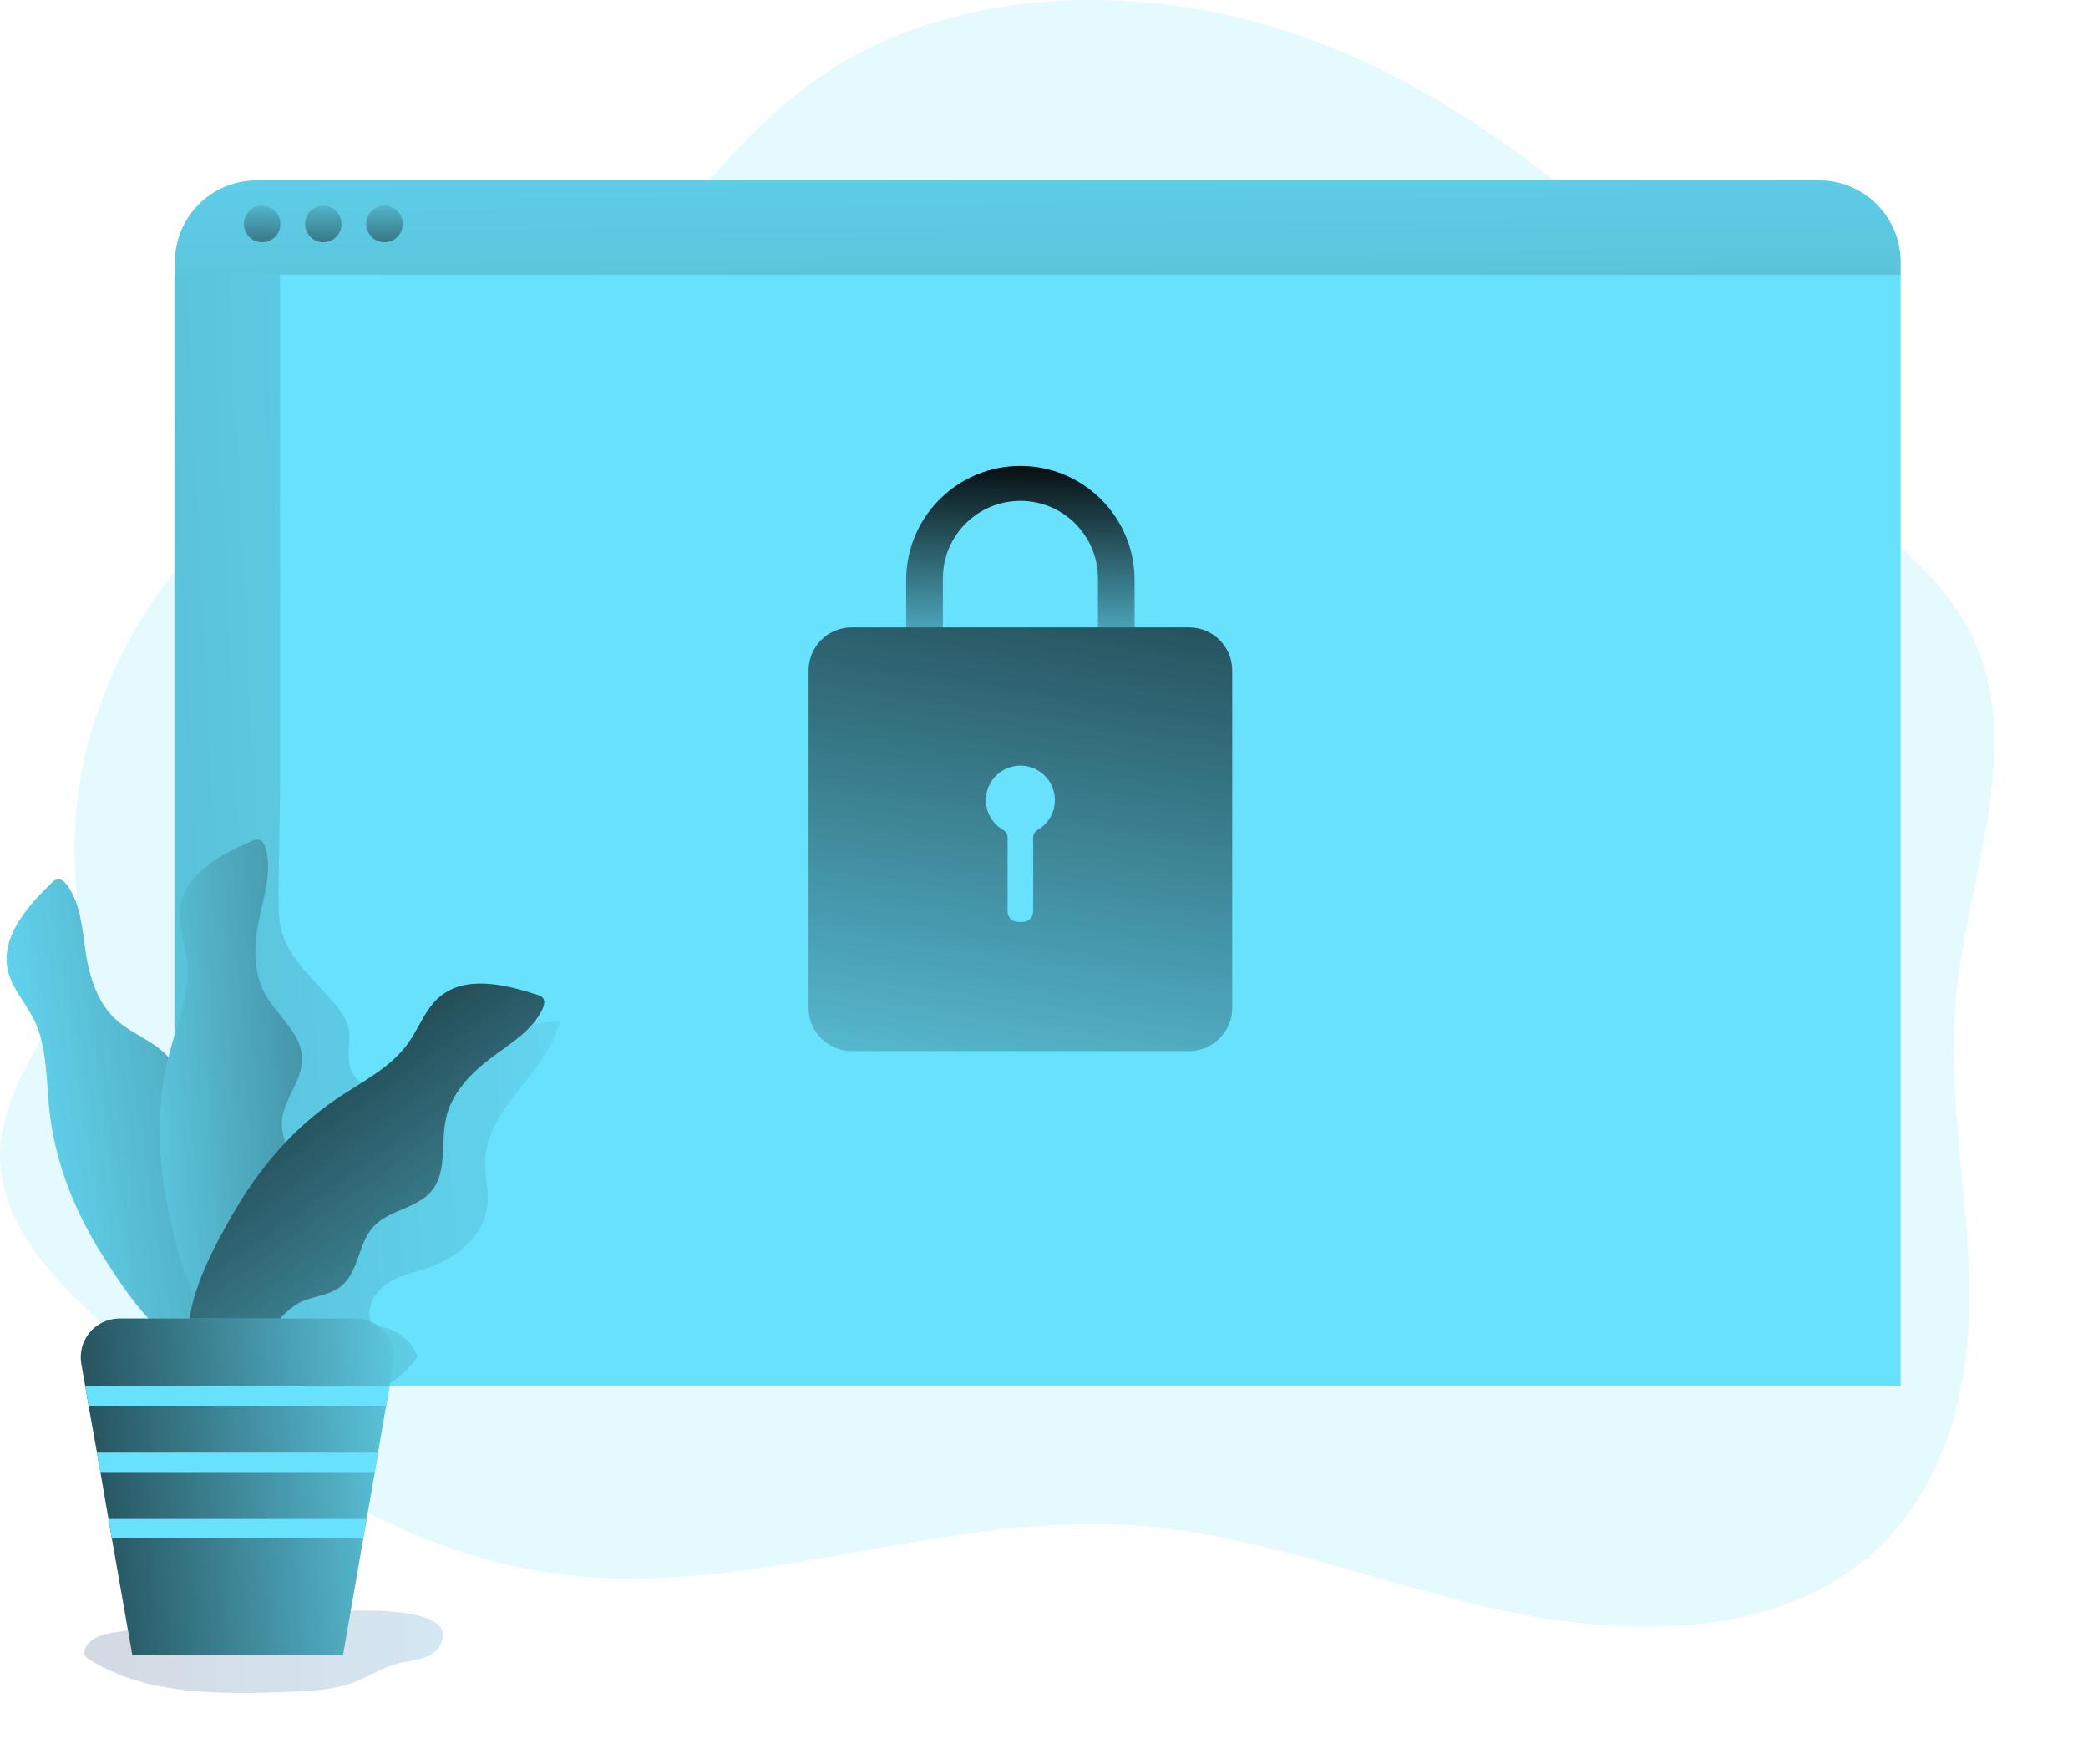
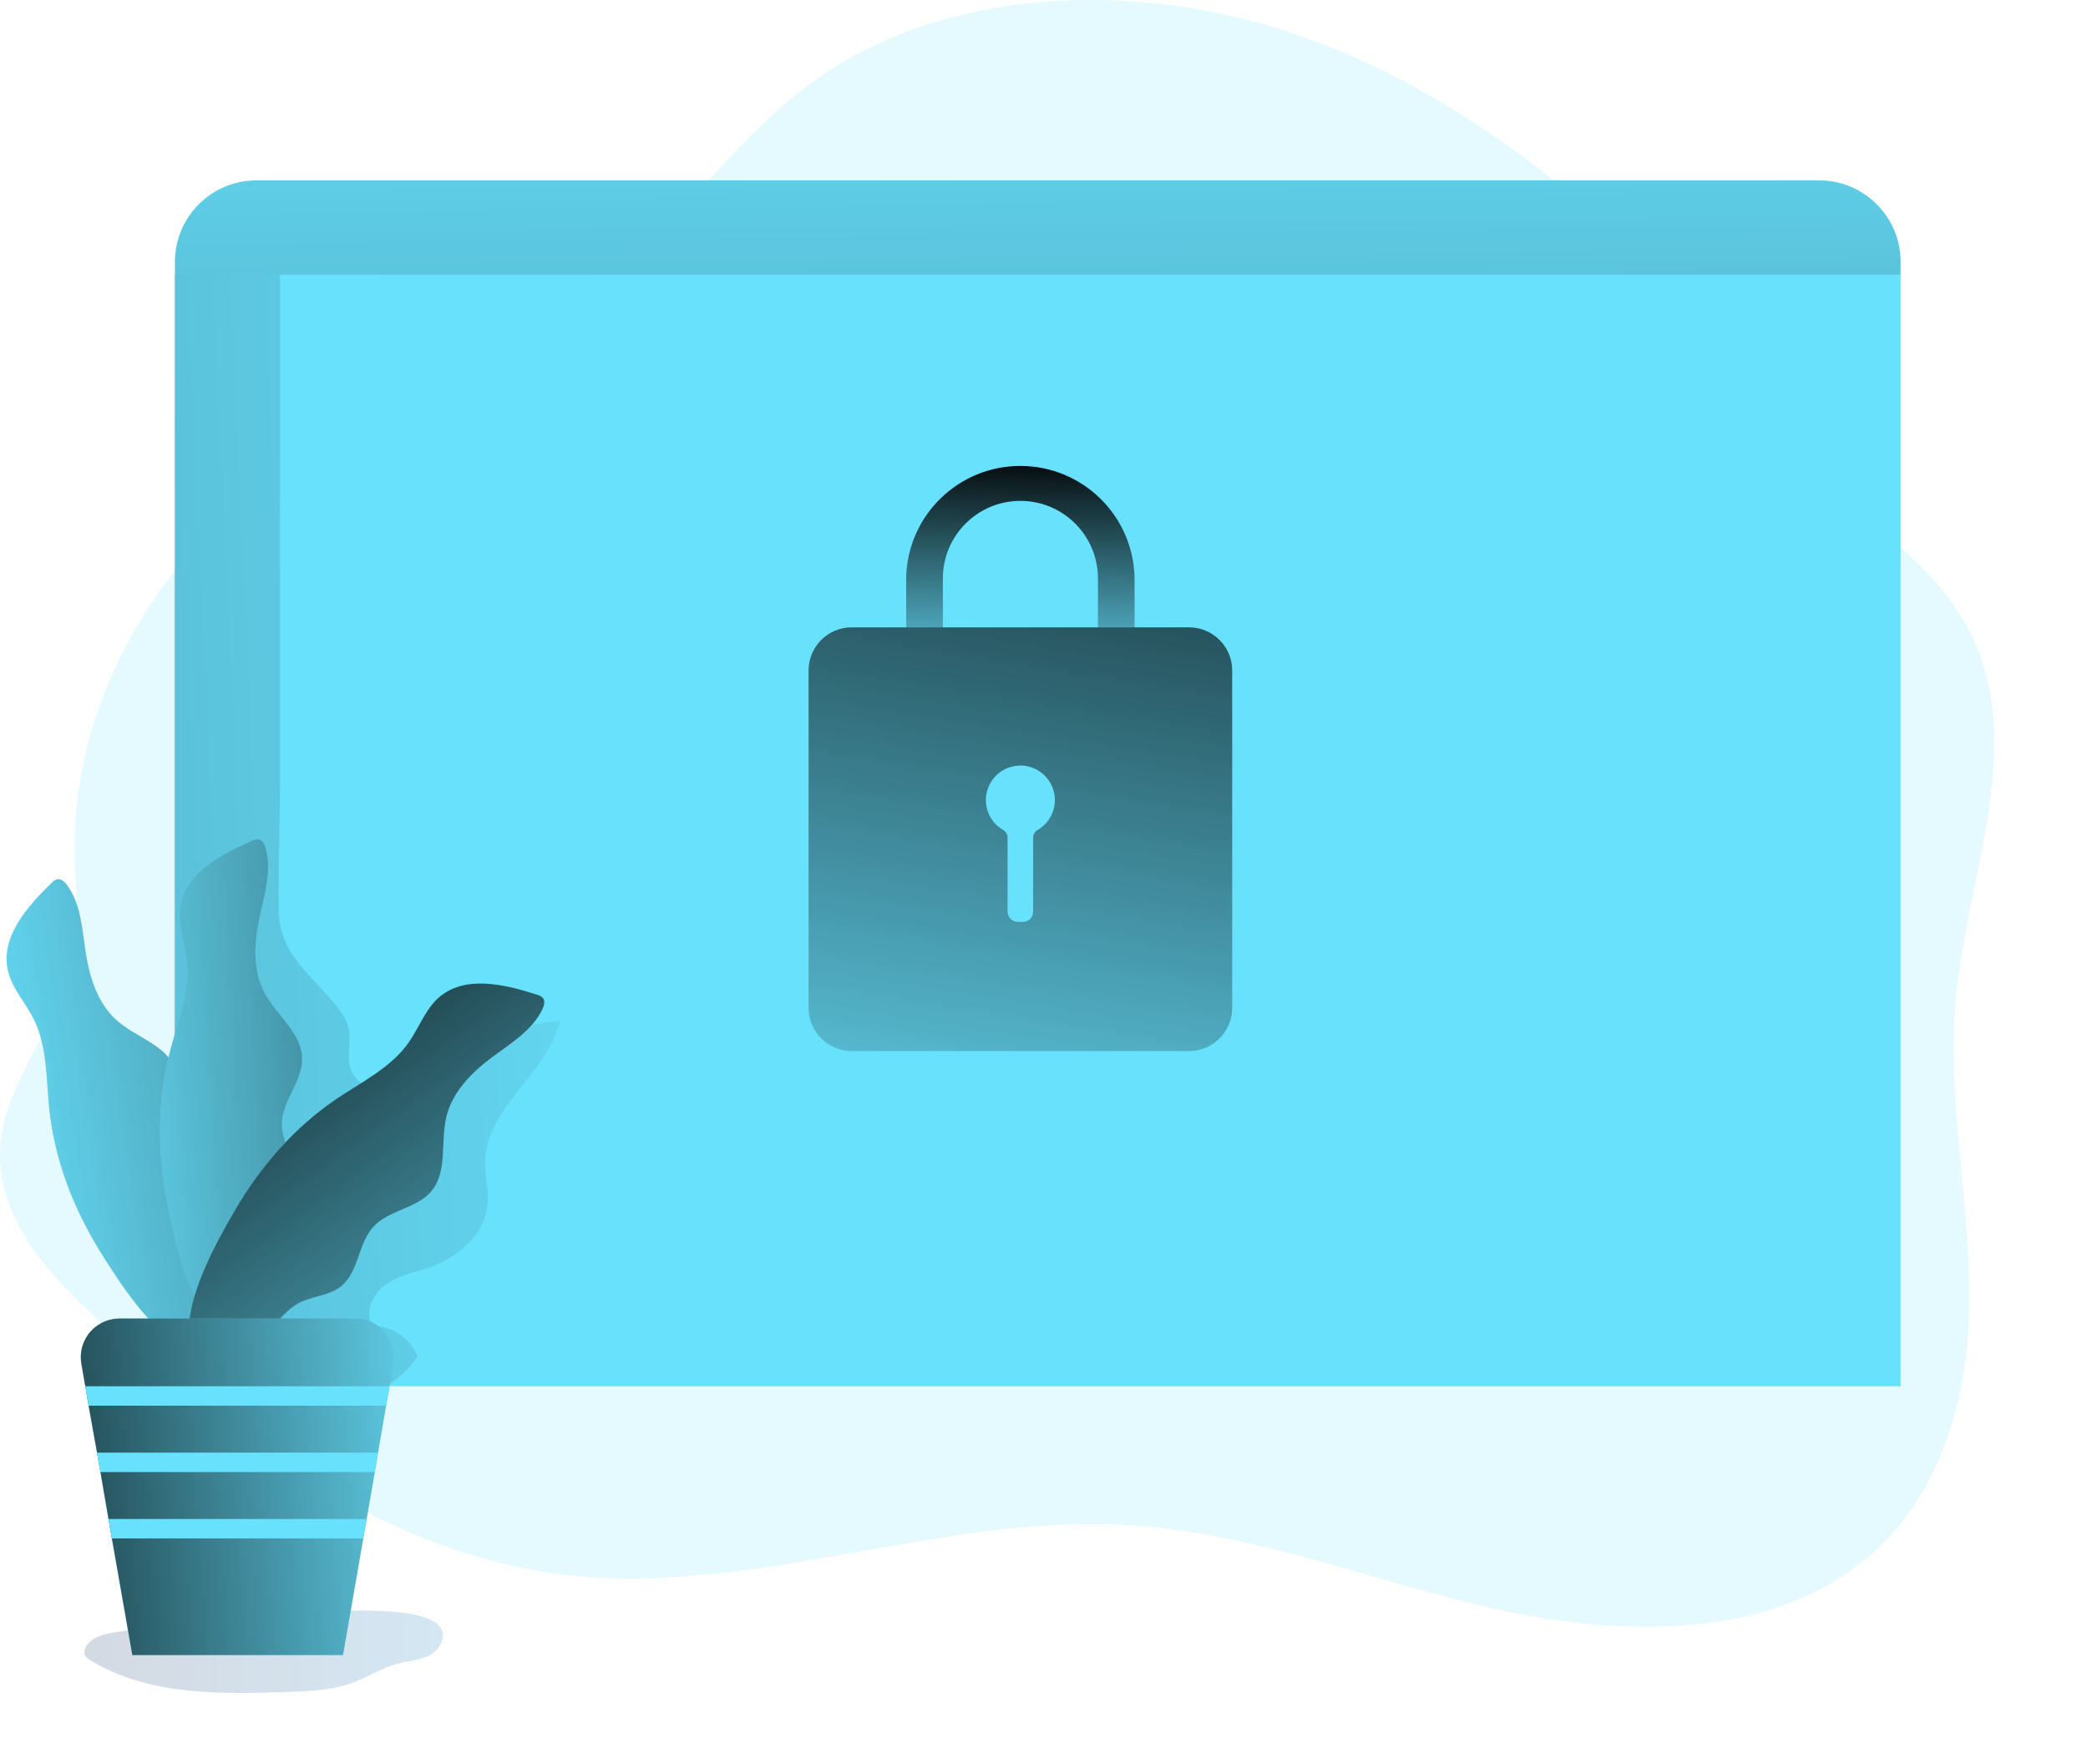
- <svg xmlns="http://www.w3.org/2000/svg" xmlns:xlink="http://www.w3.org/1999/xlink" id="Layer_1___cjsh4ufpovu3f0c15frfm21b3" data-name="Layer 1" viewBox="0 0 706.94 597.04" width="200px">
+ <svg xmlns="http://www.w3.org/2000/svg" xmlns:xlink="http://www.w3.org/1999/xlink" data-name="Layer 1" viewBox="0 0 706.94 597.04" width="200">
  <defs>
-     <linearGradient id="linear-gradient___cjsh4ufpovu3f0c15frfm21b3" x1="94.66" y1="223.23" x2="216.08" y2="223.23" gradientTransform="translate(-66.12 335.98)" gradientUnits="userSpaceOnUse">
+     <linearGradient id="f" x1="94.66" y1="223.23" x2="216.08" y2="223.23" gradientTransform="translate(-66.12 335.98)" gradientUnits="userSpaceOnUse">
      <stop offset="0" stop-color="#183866" />
      <stop offset="1" stop-color="#1a7fc1" />
    </linearGradient>
-     <linearGradient id="linear-gradient-2___cjsh4ufpovu3f0c15frfm21b3" x1="338.91" y1="-60.38" x2="-419.55" y2="-25.33" gradientTransform="translate(-66.12 335.98)" gradientUnits="userSpaceOnUse">
+     <linearGradient id="a" x1="338.91" y1="-60.38" x2="-419.55" y2="-25.33" gradientTransform="translate(-66.12 335.98)" gradientUnits="userSpaceOnUse">
      <stop offset="0" stop-opacity="0" />
-       <stop offset="0.97" />
-       <stop offset="0.97" stop-color="#0c0c11" />
-       <stop offset="0.98" stop-color="#312f43" />
-       <stop offset="0.99" stop-color="#3f3d56" />
+       <stop offset=".97" />
+       <stop offset=".97" stop-color="#0c0c11" />
+       <stop offset=".98" stop-color="#312f43" />
+       <stop offset=".99" stop-color="#3f3d56" />
    </linearGradient>
-     <linearGradient id="linear-gradient-3___cjsh4ufpovu3f0c15frfm21b3" x1="54.26" y1="50.12" x2="397.83" y2="-3.39" xlink:href="#linear-gradient-2___cjsh4ufpovu3f0c15frfm21b3" />
-     <linearGradient id="linear-gradient-4___cjsh4ufpovu3f0c15frfm21b3" x1="87.57" y1="35.01" x2="330.28" y2="20.4" gradientTransform="translate(-66.12 335.98)" gradientUnits="userSpaceOnUse">
+     <linearGradient id="g" x1="54.26" y1="50.12" x2="397.83" y2="-3.39" xlink:href="#a" />
+     <linearGradient id="h" x1="87.57" y1="35.01" x2="330.28" y2="20.4" gradientTransform="translate(-66.12 335.98)" gradientUnits="userSpaceOnUse">
      <stop offset="0" stop-opacity="0" />
-       <stop offset="0.29" stop-opacity="0.29" />
-       <stop offset="0.97" />
-       <stop offset="0.97" stop-color="#0c0c11" />
-       <stop offset="0.98" stop-color="#312f43" />
-       <stop offset="0.99" stop-color="#3f3d56" />
+       <stop offset=".29" stop-opacity=".29" />
+       <stop offset=".97" />
+       <stop offset=".97" stop-color="#0c0c11" />
+       <stop offset=".98" stop-color="#312f43" />
+       <stop offset=".99" stop-color="#3f3d56" />
    </linearGradient>
-     <linearGradient id="linear-gradient-5___cjsh4ufpovu3f0c15frfm21b3" x1="278.82" y1="182.52" x2="149.37" y2="3.28" gradientTransform="translate(-66.12 335.98)" gradientUnits="userSpaceOnUse">
+     <linearGradient id="i" x1="278.82" y1="182.52" x2="149.37" y2="3.28" gradientTransform="translate(-66.12 335.98)" gradientUnits="userSpaceOnUse">
      <stop offset="0" stop-opacity="0" />
-       <stop offset="0.84" stop-opacity="0.66" />
-       <stop offset="0.97" />
+       <stop offset=".84" stop-opacity=".66" />
+       <stop offset=".97" />
    </linearGradient>
-     <linearGradient id="linear-gradient-6___cjsh4ufpovu3f0c15frfm21b3" x1="227.29" y1="160.82" x2="70.83" y2="173.18" gradientTransform="translate(-66.12 335.98)" gradientUnits="userSpaceOnUse">
+     <linearGradient id="j" x1="227.29" y1="160.82" x2="70.83" y2="173.18" gradientTransform="translate(-66.12 335.98)" gradientUnits="userSpaceOnUse">
      <stop offset="0" stop-opacity="0" />
-       <stop offset="0.87" stop-opacity="0.66" />
+       <stop offset=".87" stop-opacity=".66" />
      <stop offset="1" />
    </linearGradient>
-     <linearGradient id="linear-gradient-7___cjsh4ufpovu3f0c15frfm21b3" x1="416.13" y1="-359.1" x2="424.43" y2="338.3" gradientTransform="translate(-66.12 335.98)" gradientUnits="userSpaceOnUse">
+     <linearGradient id="b" x1="416.13" y1="-359.1" x2="424.43" y2="338.3" gradientTransform="translate(-66.12 335.98)" gradientUnits="userSpaceOnUse">
      <stop offset="0" stop-opacity="0" />
-       <stop offset="0.5" stop-opacity="0.38" />
-       <stop offset="0.97" />
-       <stop offset="0.97" stop-color="#0c0c11" />
-       <stop offset="0.98" stop-color="#312f43" />
-       <stop offset="0.99" stop-color="#3f3d56" />
+       <stop offset=".5" stop-opacity=".38" />
+       <stop offset=".97" />
+       <stop offset=".97" stop-color="#0c0c11" />
+       <stop offset=".98" stop-color="#312f43" />
+       <stop offset=".99" stop-color="#3f3d56" />
    </linearGradient>
-     <linearGradient id="linear-gradient-8___cjsh4ufpovu3f0c15frfm21b3" x1="88.67" y1="64.96" x2="88.95" y2="97.62" gradientTransform="matrix(1, 0, 0, 1, 0, 0)" xlink:href="#linear-gradient-7___cjsh4ufpovu3f0c15frfm21b3" />
-     <linearGradient id="linear-gradient-9___cjsh4ufpovu3f0c15frfm21b3" x1="109.38" y1="64.78" x2="109.66" y2="97.45" gradientTransform="matrix(1, 0, 0, 1, 0, 0)" xlink:href="#linear-gradient-7___cjsh4ufpovu3f0c15frfm21b3" />
-     <linearGradient id="linear-gradient-10___cjsh4ufpovu3f0c15frfm21b3" x1="130.08" y1="64.61" x2="130.36" y2="97.27" gradientTransform="matrix(1, 0, 0, 1, 0, 0)" xlink:href="#linear-gradient-7___cjsh4ufpovu3f0c15frfm21b3" />
-     <linearGradient id="linear-gradient-11___cjsh4ufpovu3f0c15frfm21b3" x1="445.33" y1="-266.04" x2="388.26" y2="96.31" gradientTransform="translate(-66.12 335.98)" gradientUnits="userSpaceOnUse">
-       <stop offset="0.01" />
-       <stop offset="0.99" stop-opacity="0" />
+     <linearGradient id="k" x1="88.67" y1="64.96" x2="88.95" y2="97.62" xlink:href="#b" />
+     <linearGradient id="l" x1="109.38" y1="64.78" x2="109.66" y2="97.45" xlink:href="#b" />
+     <linearGradient id="m" x1="130.08" y1="64.61" x2="130.36" y2="97.27" xlink:href="#b" />
+     <linearGradient id="c" x1="445.33" y1="-266.04" x2="388.26" y2="96.31" gradientTransform="translate(-66.12 335.98)" gradientUnits="userSpaceOnUse">
+       <stop offset=".01" />
+       <stop offset=".99" stop-opacity="0" />
    </linearGradient>
-     <linearGradient id="linear-gradient-12___cjsh4ufpovu3f0c15frfm21b3" x1="412.42" y1="-184.49" x2="411.09" y2="-99.45" xlink:href="#linear-gradient-11___cjsh4ufpovu3f0c15frfm21b3" />
-     <linearGradient id="linear-gradient-13___cjsh4ufpovu3f0c15frfm21b3" x1="574.14" y1="33.65" x2="695.58" y2="151.44" gradientTransform="translate(-66.12 335.98)" gradientUnits="userSpaceOnUse">
-       <stop offset="0.01" />
-       <stop offset="0.15" stop-opacity="0.52" />
-       <stop offset="0.99" stop-opacity="0" />
+     <linearGradient id="n" x1="412.42" y1="-184.49" x2="411.09" y2="-99.45" xlink:href="#c" />
+     <linearGradient id="d" x1="574.14" y1="33.65" x2="695.58" y2="151.44" gradientTransform="translate(-66.12 335.98)" gradientUnits="userSpaceOnUse">
+       <stop offset=".01" />
+       <stop offset=".15" stop-opacity=".52" />
+       <stop offset=".99" stop-opacity="0" />
    </linearGradient>
-     <linearGradient id="linear-gradient-14___cjsh4ufpovu3f0c15frfm21b3" x1="610.2" y1="158.47" x2="469.84" y2="39.46" gradientTransform="translate(-66.12 335.98)" gradientUnits="userSpaceOnUse">
-       <stop offset="0.01" />
-       <stop offset="0.16" stop-opacity="0.52" />
-       <stop offset="1" stop-opacity="0" />
-     </linearGradient>
-     <linearGradient id="linear-gradient-15___cjsh4ufpovu3f0c15frfm21b3" x1="615.98" y1="165.9" x2="827.13" y2="112.2" xlink:href="#linear-gradient-13___cjsh4ufpovu3f0c15frfm21b3" />
-     <linearGradient id="linear-gradient-16___cjsh4ufpovu3f0c15frfm21b3" x1="599.82" y1="79.25" x2="762.77" y2="-26.33" xlink:href="#linear-gradient-13___cjsh4ufpovu3f0c15frfm21b3" />
-     <linearGradient id="linear-gradient-17___cjsh4ufpovu3f0c15frfm21b3" x1="619.9" y1="33.21" x2="765.75" y2="75.93" xlink:href="#linear-gradient-13___cjsh4ufpovu3f0c15frfm21b3" />
-     <linearGradient id="linear-gradient-18___cjsh4ufpovu3f0c15frfm21b3" x1="-488.91" y1="862.13" x2="-453.9" y2="862.13" gradientTransform="matrix(0.97, 0.25, -0.25, 0.97, 1225.35, -394.02)" gradientUnits="userSpaceOnUse">
+     <linearGradient id="e" x1="-488.91" y1="862.13" x2="-453.9" y2="862.13" gradientTransform="rotate(14 2133.525 4645.377)" gradientUnits="userSpaceOnUse">
      <stop offset="0" stop-color="#ecc4d7" />
-       <stop offset="0.42" stop-color="#efd4d1" />
+       <stop offset=".42" stop-color="#efd4d1" />
      <stop offset="1" stop-color="#f2eac9" />
    </linearGradient>
-     <linearGradient id="linear-gradient-19___cjsh4ufpovu3f0c15frfm21b3" x1="598.25" y1="-27.99" x2="710.18" y2="-69.78" gradientTransform="translate(-66.12 335.98)" gradientUnits="userSpaceOnUse">
-       <stop offset="0.01" />
-       <stop offset="0.03" stop-opacity="0.93" />
-       <stop offset="0.51" stop-opacity="0.05" />
-       <stop offset="0.58" stop-opacity="0.03" />
-       <stop offset="0.99" stop-opacity="0" />
-     </linearGradient>
-     <linearGradient id="linear-gradient-20___cjsh4ufpovu3f0c15frfm21b3" x1="608.77" y1="-16.48" x2="685.27" y2="-21.61" xlink:href="#linear-gradient-13___cjsh4ufpovu3f0c15frfm21b3" />
-     <linearGradient id="linear-gradient-21___cjsh4ufpovu3f0c15frfm21b3" x1="-475.44" y1="876.85" x2="-432.92" y2="895.31" xlink:href="#linear-gradient-18___cjsh4ufpovu3f0c15frfm21b3" />
-     <linearGradient id="linear-gradient-22___cjsh4ufpovu3f0c15frfm21b3" x1="550.81" y1="44.43" x2="542.86" y2="295.73" xlink:href="#linear-gradient-13___cjsh4ufpovu3f0c15frfm21b3" />
-     <linearGradient id="linear-gradient-23___cjsh4ufpovu3f0c15frfm21b3" x1="606.39" y1="45.01" x2="598.44" y2="296.31" xlink:href="#linear-gradient-13___cjsh4ufpovu3f0c15frfm21b3" />
  </defs>
-   <path d="M149.64,552c1.26,3.32-1.34,7-4.52,8.58s-6.86,1.72-10.3,2.61c-5.35,1.38-10.06,4.52-15.24,6.45-7.11,2.65-14.85,2.94-22.44,3.2-22.9.79-47.34,1.18-66.8-10.92a3.72,3.72,0,0,1-1.69-1.68,3,3,0,0,1,.21-2.17c1.61-3.71,6.23-4.84,10.23-5.47,18.84-2.94,38.13-5.6,57.21-6.27C106.22,546,145.88,542,149.64,552Z" transform="translate(0 0)" opacity="0.19" fill="url(#linear-gradient___cjsh4ufpovu3f0c15frfm21b3)" style="isolation:isolate" />
-   <path d="M662.28,337.33c4.06-42.35,24.67-87.15,3.6-125.44-5.53-10-13.46-18.57-22.33-26.54-11.72-10.51-25.07-20-36.74-30.59C586.16,136,574.35,113.57,558.44,93a153.22,153.22,0,0,0-22.37-23.73q-4.94-4.17-10-8.21c-27.66-21.91-58.79-40.72-94.19-51.64C381.68-6,322-3.53,279.61,24.67c-15.26,10.15-27.62,23-39.54,36.4C230.45,71.84,221.16,82.9,210.88,93c-9.19,9.08-19.15,17.4-30.78,24.07-16.56,9.51-35.62,15.1-53.19,23.09a182.8,182.8,0,0,0-32,18.67,179.2,179.2,0,0,0-35.69,34.38C37,221.53,24.43,255.68,25.28,290.06c.13,5.38.57,10.79.74,16.19A78.57,78.57,0,0,1,25,324c-1.86,9.6-6.43,18.62-11.15,27.56C7.42,363.73.69,375.77.05,389c-1.12,22.74,15.72,42.22,34.4,58.87,3.12,2.78,6.3,5.49,9.44,8.12,5,4.2,10.15,8.4,15.34,12.55l1,.8c2.78,2.21,5.57,4.41,8.4,6.59,7.1,5.47,14.37,10.8,21.82,15.88q5,3.39,10,6.59a273.13,273.13,0,0,0,24,13.74c20.31,10.32,42,17.86,65.34,20.86,63.93,8,127.52-20.43,192-16.67,42.31,2.46,81.77,18.6,122.77,28s88.61,10.9,121.67-12.33c30.47-21.37,40.46-58.29,40.54-92.43S659,371.36,662.28,337.33Z" transform="translate(0 0)" fill="#68e1fd" opacity="0.18" style="isolation:isolate" />
-   <path d="M615.88,61.07h-529A27.61,27.61,0,0,0,59.23,88.64h0V469.33H643.5V88.68a27.61,27.61,0,0,0-27.61-27.61Z" transform="translate(0 0)" fill="#68e1fd" />
-   <path d="M165.1,407.83c-1,10.43-10.36,18.09-20,21.37-5,1.7-10.31,2.65-14.6,5.75s-7.1,9.37-4.4,14a16.35,16.35,0,0,1,15.26,10.29c-6.17,9.39-17.1,14.52-28,16s-22-.26-32.8-2.06c-3.79-.62-7.83-1.38-10.56-4.16s-3.48-6.82-4.16-10.65c-.09-.54-.19-1.08-.29-1.63H59V93H94.8V266c0,14.11-.64,28.34-.42,42.4.22,13.38,9.12,20.16,17.6,29.89,2.61,3,5.32,6.18,6.09,10.13.83,4.19-.67,8.63.44,12.74,1.92,7.14,10.91,9.84,17.81,7.82s12.43-7.22,18.38-11.36a67.18,67.18,0,0,1,34.85-11.89c-4.19,17.77-24.8,29-25.28,47.31C164.12,398,165.58,402.88,165.1,407.83Z" transform="translate(0 0)" opacity="0.47" fill="url(#linear-gradient-2___cjsh4ufpovu3f0c15frfm21b3)" style="isolation:isolate" />
-   <path d="M33.78,423.51c-9-14.55-15.3-30.9-17.09-47.91-1.1-10.37-.63-21.31-5.31-30.63-2.78-5.54-7.31-10.3-8.71-16.35-2.6-11.3,6.47-21.63,14.8-29.7a3.85,3.85,0,0,1,1.92-1.24c1.3-.24,2.47.84,3.26,1.91,4.77,6.43,5.15,15,6.37,22.87,1.31,8.55,4.11,17.39,10.62,23.1s16.54,8.22,19.75,16.28c2.85,7.18-1.24,15.65,1.33,22.94s11.36,11.66,12.68,19.34c.88,5.1-1.86,10.16-1.78,15.33.06,3.94,1.75,7.65,2.71,11.48,2.06,8.22,0,32.29-12.49,25.25C50.53,449.83,40.42,434.24,33.78,423.51Z" transform="translate(0 0)" fill="#68e1fd" />
-   <path d="M33.78,423.51c-9-14.55-15.3-30.9-17.09-47.91-1.1-10.37-.63-21.31-5.31-30.63-2.78-5.54-7.31-10.3-8.71-16.35-2.6-11.3,6.47-21.63,14.8-29.7a3.85,3.85,0,0,1,1.92-1.24c1.3-.24,2.47.84,3.26,1.91,4.77,6.43,5.15,15,6.37,22.87,1.31,8.55,4.11,17.39,10.62,23.1s16.54,8.22,19.75,16.28c2.85,7.18-1.24,15.65,1.33,22.94s11.36,11.66,12.68,19.34c.88,5.1-1.86,10.16-1.78,15.33.06,3.94,1.75,7.65,2.71,11.48,2.06,8.22,0,32.29-12.49,25.25C50.53,449.83,40.42,434.24,33.78,423.51Z" transform="translate(0 0)" fill="url(#linear-gradient-3___cjsh4ufpovu3f0c15frfm21b3)" />
-   <path d="M56.48,407c-3.27-16.78-3.38-34.32,1-50.86,2.65-10.09,7-20.15,5.87-30.52-.64-6.17-3.2-12.23-2.36-18.37,1.57-11.49,13.7-18,24.34-22.56a4,4,0,0,1,2.24-.48c1.31.24,2,1.66,2.37,2.94,2.19,7.7-.47,15.82-2.13,23.65-1.79,8.46-2.3,17.72,1.76,25.36s12.57,13.54,12.72,22.21c.13,7.73-6.69,14.21-6.86,21.93s6.5,14.92,5,22.58c-1,5.08-5.34,8.84-7.09,13.7-1.34,3.71-1.07,7.78-1.52,11.7-1,8.42-11.38,30.23-20.62,19.2C62.88,437.5,58.88,419.35,56.48,407Z" transform="translate(0 0)" fill="#68e1fd" />
-   <path d="M56.48,407c-3.27-16.78-3.38-34.32,1-50.86,2.65-10.09,7-20.15,5.87-30.52-.64-6.17-3.2-12.23-2.36-18.37,1.57-11.49,13.7-18,24.34-22.56a4,4,0,0,1,2.24-.48c1.31.24,2,1.66,2.37,2.94,2.19,7.7-.47,15.82-2.13,23.65-1.79,8.46-2.3,17.72,1.76,25.36s12.57,13.54,12.72,22.21c.13,7.73-6.69,14.21-6.86,21.93s6.5,14.92,5,22.58c-1,5.08-5.34,8.84-7.09,13.7-1.34,3.71-1.07,7.78-1.52,11.7-1,8.42-11.38,30.23-20.62,19.2C62.88,437.5,58.88,419.35,56.48,407Z" transform="translate(0 0)" fill="url(#linear-gradient-4___cjsh4ufpovu3f0c15frfm21b3)" />
-   <path d="M79.54,409.77c8.6-14.78,20.07-28,34.23-37.62,8.64-5.85,18.51-10.58,24.53-19.1,3.58-5.06,5.66-11.3,10.33-15.37,8.75-7.61,22.14-4.48,33.18-.92a3.91,3.91,0,0,1,2,1.11c.83,1,.42,2.57-.15,3.78-3.42,7.23-10.78,11.58-17.18,16.38-6.93,5.18-13.41,11.81-15.39,20.23s.53,18.47-5.08,25.09c-5,5.9-14.39,6.27-19.61,12s-4.94,15.51-11.1,20.29c-4.09,3.17-9.84,3.14-14.36,5.64-3.45,1.91-5.93,5.14-8.86,7.79-6.28,5.69-28.47,15.24-28.15.86C64.2,437,73.19,420.67,79.54,409.77Z" transform="translate(0 0)" fill="#68e1fd" />
-   <path d="M79.54,409.77c8.6-14.78,20.07-28,34.23-37.62,8.64-5.85,18.51-10.58,24.53-19.1,3.58-5.06,5.66-11.3,10.33-15.37,8.75-7.61,22.14-4.48,33.18-.92a3.91,3.91,0,0,1,2,1.11c.83,1,.42,2.57-.15,3.78-3.42,7.23-10.78,11.58-17.18,16.38-6.93,5.18-13.41,11.81-15.39,20.23s.53,18.47-5.08,25.09c-5,5.9-14.39,6.27-19.61,12s-4.94,15.51-11.1,20.29c-4.09,3.17-9.84,3.14-14.36,5.64-3.45,1.91-5.93,5.14-8.86,7.79-6.28,5.69-28.47,15.24-28.15.86C64.2,437,73.19,420.67,79.54,409.77Z" transform="translate(0 0)" fill="url(#linear-gradient-5___cjsh4ufpovu3f0c15frfm21b3)" />
-   <path d="M133.22,461.76l-1.34,7.57-1.15,6.59L128,491.8l-1.09,6.59-2.76,15.89L123,520.86l-6.86,39.48H44.8l-6.92-39.48-1.15-6.58L34,498.39l-1.16-6.59L30,475.92l-1.13-6.59-1.32-7.56A13.1,13.1,0,0,1,38.18,446.6h0a13.3,13.3,0,0,1,2.27-.2H120.3a13.08,13.08,0,0,1,13.1,13.06,13.65,13.65,0,0,1-.2,2.3Z" transform="translate(0 0)" fill="#68e1fd" />
-   <path d="M133.22,461.76l-1.34,7.57-1.15,6.59L128,491.8l-1.09,6.59-2.76,15.89L123,520.86l-6.86,39.48H44.8l-6.92-39.48-1.15-6.58L34,498.39l-1.16-6.59L30,475.92l-1.13-6.59-1.32-7.56A13.1,13.1,0,0,1,38.18,446.6h0a13.3,13.3,0,0,1,2.27-.2H120.3a13.08,13.08,0,0,1,13.1,13.06,13.65,13.65,0,0,1-.2,2.3Z" transform="translate(0 0)" fill="url(#linear-gradient-6___cjsh4ufpovu3f0c15frfm21b3)" />
-   <path d="M643.5,88.68V93H59.23v-4.3A27.61,27.61,0,0,1,86.84,61.07h529a27.61,27.61,0,0,1,27.62,27.6Z" transform="translate(0 0)" fill="url(#linear-gradient-7___cjsh4ufpovu3f0c15frfm21b3)" />
-   <circle cx="88.76" cy="75.84" r="6.17" fill="url(#linear-gradient-8___cjsh4ufpovu3f0c15frfm21b3)" />
-   <circle cx="109.47" cy="75.84" r="6.17" fill="url(#linear-gradient-9___cjsh4ufpovu3f0c15frfm21b3)" />
-   <circle cx="130.17" cy="75.84" r="6.17" fill="url(#linear-gradient-10___cjsh4ufpovu3f0c15frfm21b3)" />
-   <path d="M417.19,227V341.25a14.63,14.63,0,0,1-14.61,14.6H288.37a14.63,14.63,0,0,1-14.61-14.6V227a14.6,14.6,0,0,1,14.6-14.6H402.58A14.6,14.6,0,0,1,417.19,227Z" transform="translate(0 0)" fill="url(#linear-gradient-11___cjsh4ufpovu3f0c15frfm21b3)" />
-   <path d="M357.15,270.52A11.7,11.7,0,0,1,351.3,281a3,3,0,0,0-1.5,2.65v25a3.48,3.48,0,0,1-3.48,3.48h-1.7a3.48,3.48,0,0,1-3.48-3.48h0v-25a3.06,3.06,0,0,0-1.5-2.66,11.68,11.68,0,1,1,17.51-10.45Z" transform="translate(0 0)" fill="#68e1fd" />
-   <polygon points="131.91 469.33 130.76 475.92 30.02 475.92 28.87 469.33 131.91 469.33" fill="#68e1fd" />
-   <polygon points="127.99 491.8 126.85 498.39 33.96 498.39 32.8 491.8 127.99 491.8" fill="#68e1fd" />
-   <polygon points="124.09 514.28 122.94 520.86 37.88 520.86 36.73 514.28 124.09 514.28" fill="#68e1fd" />
-   <path d="M384.14,212.43H371.73V195.76a26.25,26.25,0,0,0-52.5.13v16.54H306.81v-17a38.67,38.67,0,0,1,77.32.23Z" transform="translate(0 0)" fill="url(#linear-gradient-12___cjsh4ufpovu3f0c15frfm21b3)" />
+   <path d="M149.64 552c1.26 3.32-1.34 7-4.52 8.58s-6.86 1.72-10.3 2.61c-5.35 1.38-10.06 4.52-15.24 6.45-7.11 2.65-14.85 2.94-22.44 3.2-22.9.79-47.34 1.18-66.8-10.92a3.72 3.72 0 01-1.69-1.68 3 3 0 01.21-2.17c1.61-3.71 6.23-4.84 10.23-5.47 18.84-2.94 38.13-5.6 57.21-6.27 9.92-.33 49.58-4.33 53.34 5.67z" opacity=".19" fill="url(#f)" style="isolation:isolate" />
+   <path d="M662.28 337.33c4.06-42.35 24.67-87.15 3.6-125.44-5.53-10-13.46-18.57-22.33-26.54-11.72-10.51-25.07-20-36.74-30.59C586.16 136 574.35 113.57 558.44 93a153.22 153.22 0 00-22.37-23.73q-4.94-4.17-10-8.21c-27.66-21.91-58.79-40.72-94.19-51.64C381.68-6 322-3.53 279.61 24.67c-15.26 10.15-27.62 23-39.54 36.4-9.62 10.77-18.91 21.83-29.19 31.93-9.19 9.08-19.15 17.4-30.78 24.07-16.56 9.51-35.62 15.1-53.19 23.09a182.8 182.8 0 00-32 18.67 179.2 179.2 0 00-35.69 34.38C37 221.53 24.43 255.68 25.28 290.06c.13 5.38.57 10.79.74 16.19A78.57 78.57 0 0125 324c-1.86 9.6-6.43 18.62-11.15 27.56C7.42 363.73.69 375.77.05 389c-1.12 22.74 15.72 42.22 34.4 58.87 3.12 2.78 6.3 5.49 9.44 8.12 5 4.2 10.15 8.4 15.34 12.55l1 .8c2.78 2.21 5.57 4.41 8.4 6.59 7.1 5.47 14.37 10.8 21.82 15.88q5 3.39 10 6.59a273.13 273.13 0 0024 13.74c20.31 10.32 42 17.86 65.34 20.86 63.93 8 127.52-20.43 192-16.67 42.31 2.46 81.77 18.6 122.77 28s88.61 10.9 121.67-12.33c30.47-21.37 40.46-58.29 40.54-92.43s-7.77-68.21-4.49-102.24z" fill="#68e1fd" opacity=".18" style="isolation:isolate" />
+   <path d="M615.88 61.07h-529a27.61 27.61 0 00-27.65 27.57v380.69H643.5V88.68a27.61 27.61 0 00-27.61-27.61z" fill="#68e1fd" />
+   <path d="M165.1 407.83c-1 10.43-10.36 18.09-20 21.37-5 1.7-10.31 2.65-14.6 5.75s-7.1 9.37-4.4 14a16.35 16.35 0 0115.26 10.29c-6.17 9.39-17.1 14.52-28 16s-22-.26-32.8-2.06c-3.79-.62-7.83-1.38-10.56-4.16s-3.48-6.82-4.16-10.65c-.09-.54-.19-1.08-.29-1.63H59V93h35.8v173c0 14.11-.64 28.34-.42 42.4.22 13.38 9.12 20.16 17.6 29.89 2.61 3 5.32 6.18 6.09 10.13.83 4.19-.67 8.63.44 12.74 1.92 7.14 10.91 9.84 17.81 7.82s12.43-7.22 18.38-11.36a67.18 67.18 0 0134.85-11.89c-4.19 17.77-24.8 29-25.28 47.31-.15 4.96 1.31 9.84.83 14.79z" opacity=".47" fill="url(#a)" style="isolation:isolate" />
+   <path d="M33.78 423.51c-9-14.55-15.3-30.9-17.09-47.91-1.1-10.37-.63-21.31-5.31-30.63-2.78-5.54-7.31-10.3-8.71-16.35-2.6-11.3 6.47-21.63 14.8-29.7a3.85 3.85 0 011.92-1.24c1.3-.24 2.47.84 3.26 1.91 4.77 6.43 5.15 15 6.37 22.87 1.31 8.55 4.11 17.39 10.62 23.1s16.54 8.22 19.75 16.28c2.85 7.18-1.24 15.65 1.33 22.94s11.36 11.66 12.68 19.34c.88 5.1-1.86 10.16-1.78 15.33.06 3.94 1.75 7.65 2.71 11.48 2.06 8.22 0 32.29-12.49 25.25-11.31-6.35-21.42-21.94-28.06-32.67z" fill="#68e1fd" />
+   <path d="M33.78 423.51c-9-14.55-15.3-30.9-17.09-47.91-1.1-10.37-.63-21.31-5.31-30.63-2.78-5.54-7.31-10.3-8.71-16.35-2.6-11.3 6.47-21.63 14.8-29.7a3.85 3.85 0 011.92-1.24c1.3-.24 2.47.84 3.26 1.91 4.77 6.43 5.15 15 6.37 22.87 1.31 8.55 4.11 17.39 10.62 23.1s16.54 8.22 19.75 16.28c2.85 7.18-1.24 15.65 1.33 22.94s11.36 11.66 12.68 19.34c.88 5.1-1.86 10.16-1.78 15.33.06 3.94 1.75 7.65 2.71 11.48 2.06 8.22 0 32.29-12.49 25.25-11.31-6.35-21.42-21.94-28.06-32.67z" fill="url(#g)" />
+   <path d="M56.48 407c-3.27-16.78-3.38-34.32 1-50.86 2.65-10.09 7-20.15 5.87-30.52-.64-6.17-3.2-12.23-2.36-18.37 1.57-11.49 13.7-18 24.34-22.56a4 4 0 012.24-.48c1.31.24 2 1.66 2.37 2.94 2.19 7.7-.47 15.82-2.13 23.65-1.79 8.46-2.3 17.72 1.76 25.36s12.57 13.54 12.72 22.21c.13 7.73-6.69 14.21-6.86 21.93s6.5 14.92 5 22.58c-1 5.08-5.34 8.84-7.09 13.7-1.34 3.71-1.07 7.78-1.52 11.7-1 8.42-11.38 30.23-20.62 19.2-8.32-9.98-12.32-28.13-14.72-40.48z" fill="#68e1fd" />
+   <path d="M56.48 407c-3.27-16.78-3.38-34.32 1-50.86 2.65-10.09 7-20.15 5.87-30.52-.64-6.17-3.2-12.23-2.36-18.37 1.57-11.49 13.7-18 24.34-22.56a4 4 0 012.24-.48c1.31.24 2 1.66 2.37 2.94 2.19 7.7-.47 15.82-2.13 23.65-1.79 8.46-2.3 17.72 1.76 25.36s12.57 13.54 12.72 22.21c.13 7.73-6.69 14.21-6.86 21.93s6.5 14.92 5 22.58c-1 5.08-5.34 8.84-7.09 13.7-1.34 3.71-1.07 7.78-1.52 11.7-1 8.42-11.38 30.23-20.62 19.2-8.32-9.98-12.32-28.13-14.72-40.48z" fill="url(#h)" />
+   <path d="M79.54 409.77c8.6-14.78 20.07-28 34.23-37.62 8.64-5.85 18.51-10.58 24.53-19.1 3.58-5.06 5.66-11.3 10.33-15.37 8.75-7.61 22.14-4.48 33.18-.92a3.91 3.91 0 012 1.11c.83 1 .42 2.57-.15 3.78-3.42 7.23-10.78 11.58-17.18 16.38-6.93 5.18-13.41 11.81-15.39 20.23s.53 18.47-5.08 25.09c-5 5.9-14.39 6.27-19.61 12s-4.94 15.51-11.1 20.29c-4.09 3.17-9.84 3.14-14.36 5.64-3.45 1.91-5.93 5.14-8.86 7.79-6.28 5.69-28.47 15.24-28.15.86.27-12.93 9.26-29.26 15.61-40.16z" fill="#68e1fd" />
+   <path d="M79.54 409.77c8.6-14.78 20.07-28 34.23-37.62 8.64-5.85 18.51-10.58 24.53-19.1 3.58-5.06 5.66-11.3 10.33-15.37 8.75-7.61 22.14-4.48 33.18-.92a3.91 3.91 0 012 1.11c.83 1 .42 2.57-.15 3.78-3.42 7.23-10.78 11.58-17.18 16.38-6.93 5.18-13.41 11.81-15.39 20.23s.53 18.47-5.08 25.09c-5 5.9-14.39 6.27-19.61 12s-4.94 15.51-11.1 20.29c-4.09 3.17-9.84 3.14-14.36 5.64-3.45 1.91-5.93 5.14-8.86 7.79-6.28 5.69-28.47 15.24-28.15.86.27-12.93 9.26-29.26 15.61-40.16z" fill="url(#i)" />
+   <path d="M133.22 461.76l-1.34 7.57-1.15 6.59L128 491.8l-1.09 6.59-2.76 15.89-1.15 6.58-6.86 39.48H44.8l-6.92-39.48-1.15-6.58L34 498.39l-1.16-6.59L30 475.92l-1.13-6.59-1.32-7.56a13.1 13.1 0 0110.63-15.17 13.3 13.3 0 012.27-.2h79.85a13.08 13.08 0 0113.1 13.06 13.65 13.65 0 01-.2 2.3z" fill="#68e1fd" />
+   <path d="M133.22 461.76l-1.34 7.57-1.15 6.59L128 491.8l-1.09 6.59-2.76 15.89-1.15 6.58-6.86 39.48H44.8l-6.92-39.48-1.15-6.58L34 498.39l-1.16-6.59L30 475.92l-1.13-6.59-1.32-7.56a13.1 13.1 0 0110.63-15.17 13.3 13.3 0 012.27-.2h79.85a13.08 13.08 0 0113.1 13.06 13.65 13.65 0 01-.2 2.3z" fill="url(#j)" />
+   <path d="M643.5 88.68V93H59.23v-4.3a27.61 27.61 0 0127.61-27.63h529a27.61 27.61 0 0127.62 27.6z" fill="url(#b)" />
+   <circle cx="88.76" cy="75.84" r="6.17" fill="url(#k)" />
+   <circle cx="109.47" cy="75.84" r="6.17" fill="url(#l)" />
+   <circle cx="130.17" cy="75.84" r="6.17" fill="url(#m)" />
+   <path d="M417.19 227v114.25a14.63 14.63 0 01-14.61 14.6H288.37a14.63 14.63 0 01-14.61-14.6V227a14.6 14.6 0 0114.6-14.6h114.22a14.6 14.6 0 0114.61 14.6z" fill="url(#c)" />
+   <path d="M357.15 270.52A11.7 11.7 0 01351.3 281a3 3 0 00-1.5 2.65v25a3.48 3.48 0 01-3.48 3.48h-1.7a3.48 3.48 0 01-3.48-3.48v-25a3.06 3.06 0 00-1.5-2.66 11.68 11.68 0 1117.51-10.45zM131.91 469.33l-1.15 6.59H30.02l-1.15-6.59h103.04zM127.99 491.8l-1.14 6.59H33.96l-1.16-6.59h95.19zM124.09 514.28l-1.15 6.58H37.88l-1.15-6.58h87.36z" fill="#68e1fd" />
+   <path d="M384.14 212.43h-12.41v-16.67a26.25 26.25 0 00-52.5.13v16.54h-12.42v-17a38.67 38.67 0 0177.32.23z" fill="url(#n)" />
</svg>
